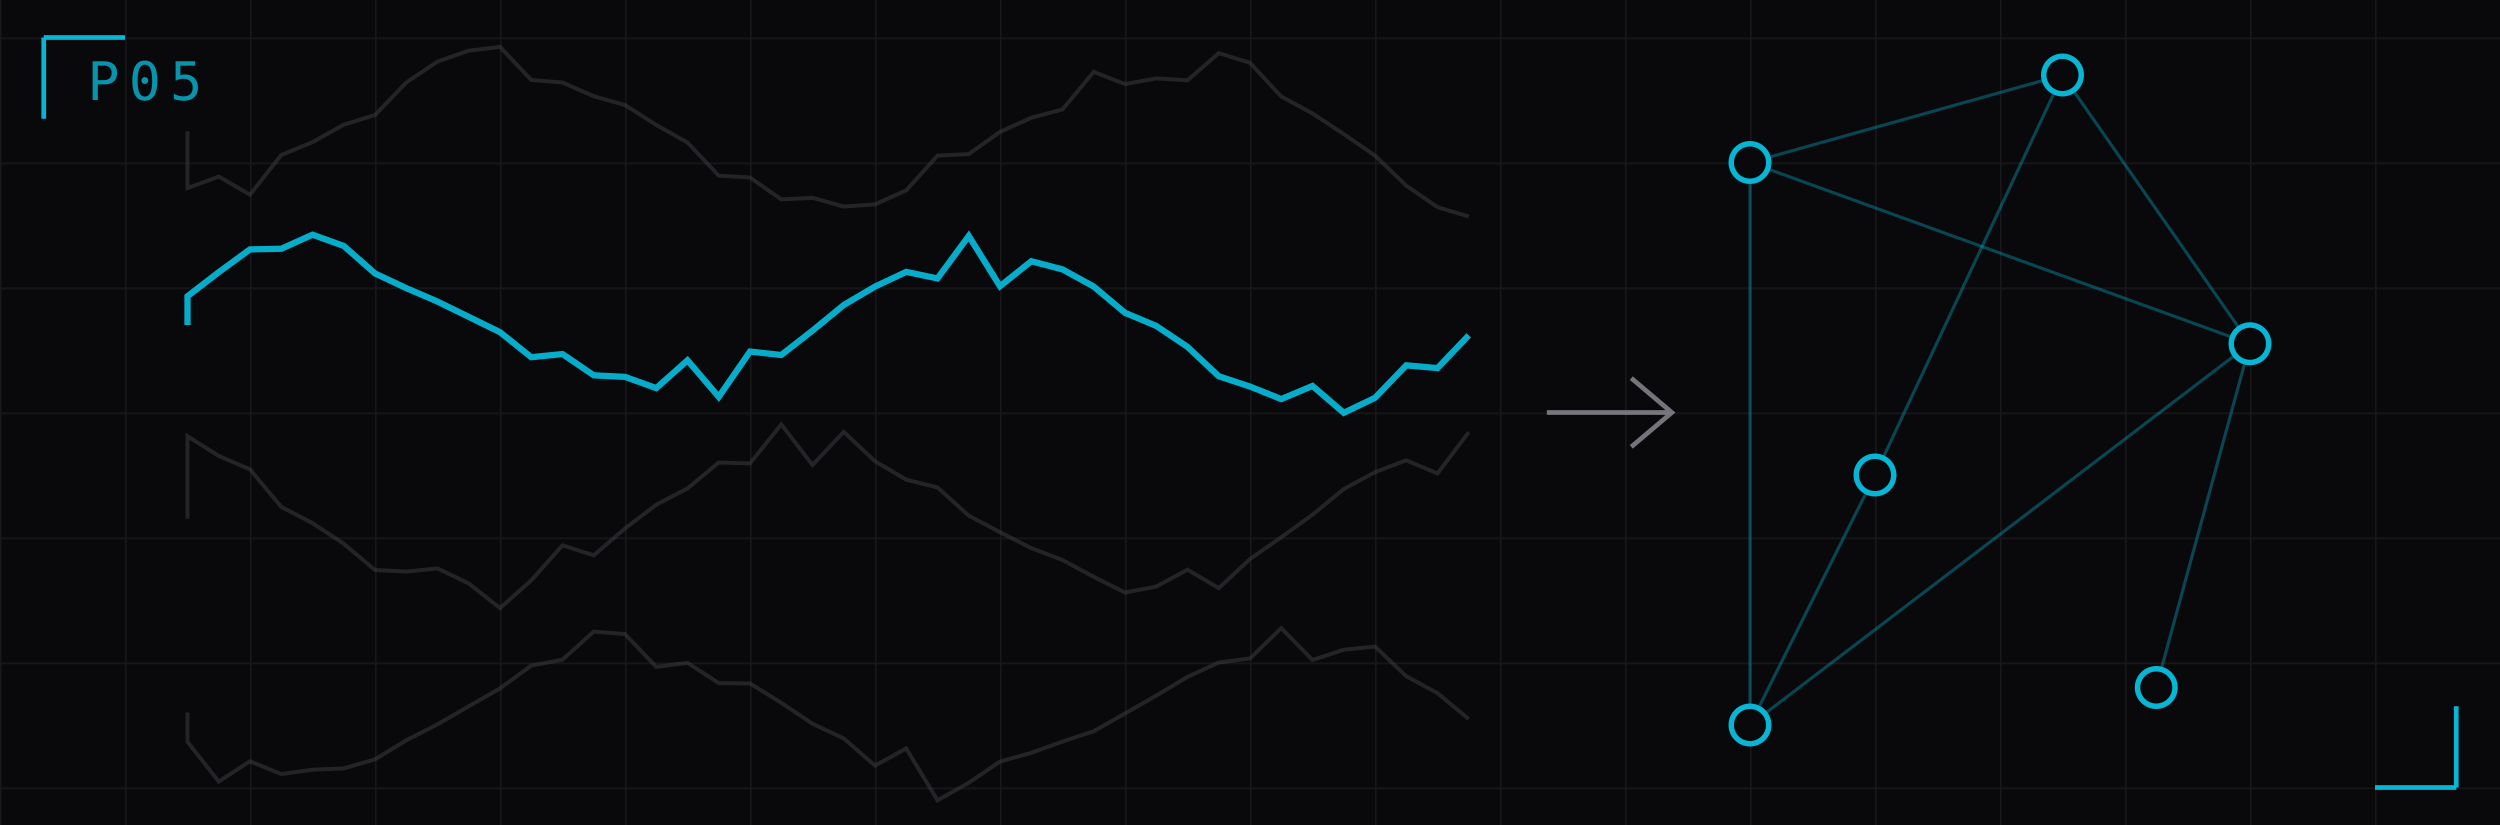
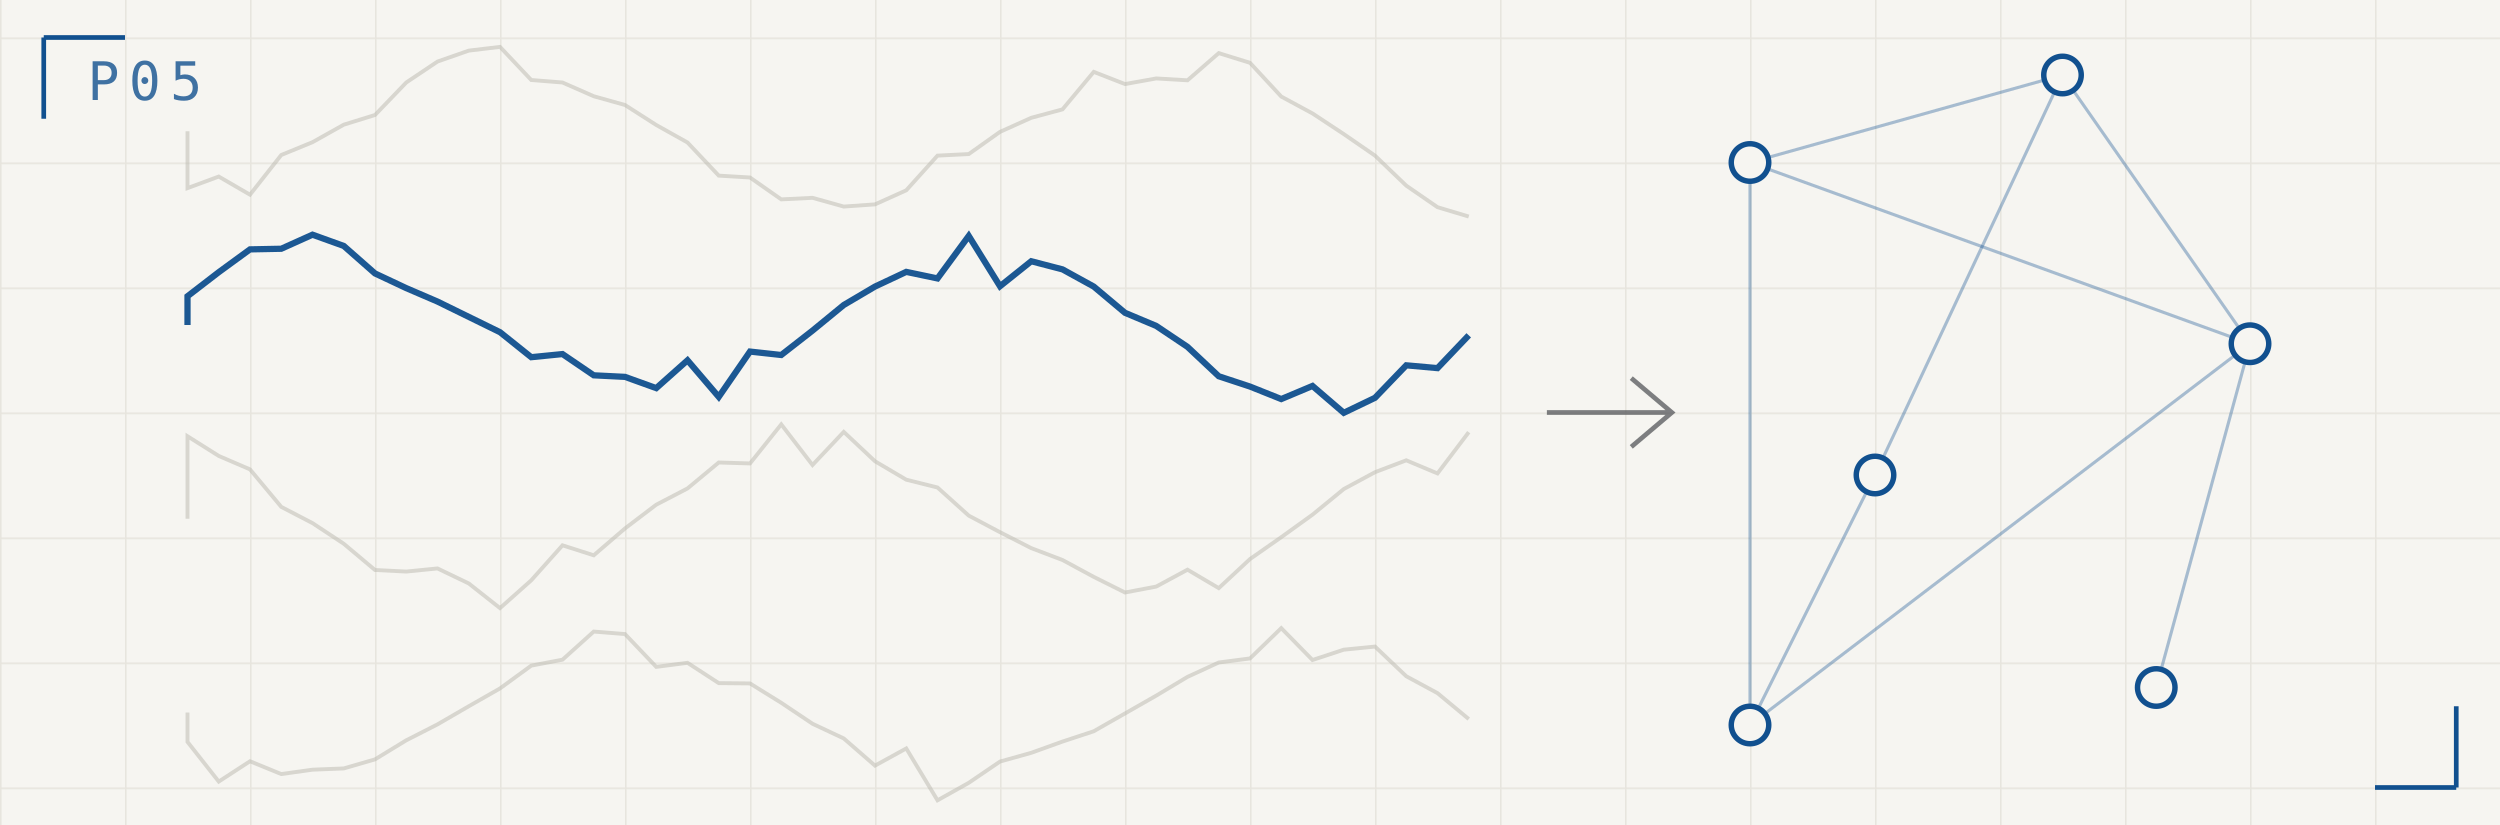
<svg xmlns="http://www.w3.org/2000/svg" viewBox="0 68 800 264" width="800" height="264" role="img" aria-label="GRIDS_TO_GRAPHS">
  <defs>
    <pattern id="g" width="40" height="40" patternUnits="userSpaceOnUse">
-       <path d="M 40 0 L 0 0 0 40" fill="none" stroke="#18181b" stroke-width="1" />
+       <path d="M 40 0 L 0 0 0 40" fill="none" stroke="#e7e5de" stroke-width="1" />
    </pattern>
  </defs>
-   <rect x="0" y="68" width="800" height="264" fill="#09090b" />
+   <rect x="0" y="68" width="800" height="264" fill="#f6f5f1" />
  <rect x="0" y="68" width="800" height="264" fill="url(#g)" />
-   <path d="M 60 110 L 60 128.2 L 70 124.5 L 80 130.3 L 90 117.6 L 100 113.5 L 110 107.9 L 120 104.8 L 130 94.4 L 140 87.7 L 150 84.2 L 160 83.0 L 170 93.6 L 180 94.4 L 190 98.8 L 200 101.6 L 210 108.0 L 220 113.6 L 230 124.2 L 240 124.8 L 250 131.8 L 260 131.3 L 270 134.1 L 280 133.4 L 290 128.9 L 300 117.8 L 310 117.3 L 320 110.2 L 330 105.7 L 340 103.0 L 350 91.0 L 360 94.9 L 370 93.1 L 380 93.7 L 390 85.0 L 400 88.1 L 410 98.9 L 420 104.3 L 430 110.9 L 440 117.8 L 450 127.4 L 460 134.3 L 470 137.3" fill="none" stroke="#3f3f46" stroke-width="1.25" opacity="0.5" />
-   <path d="M 60 172 L 60 162.8 L 70 155.1 L 80 147.8 L 90 147.6 L 100 143.1 L 110 146.7 L 120 155.5 L 130 160.2 L 140 164.5 L 150 169.4 L 160 174.3 L 170 182.3 L 180 181.3 L 190 188.1 L 200 188.6 L 210 192.2 L 220 183.3 L 230 195.0 L 240 180.5 L 250 181.6 L 260 173.8 L 270 165.6 L 280 159.7 L 290 155.0 L 300 157.1 L 310 143.5 L 320 159.6 L 330 151.6 L 340 154.2 L 350 159.7 L 360 168.1 L 370 172.3 L 380 179.0 L 390 188.4 L 400 191.7 L 410 195.7 L 420 191.5 L 430 200.1 L 440 195.3 L 450 184.9 L 460 185.8 L 470 175.3" fill="none" stroke="#06b6d4" stroke-width="2" opacity="0.95" />
-   <path d="M 60 234 L 60 207.6 L 70 213.9 L 80 218.2 L 90 230.2 L 100 235.4 L 110 242.0 L 120 250.4 L 130 250.9 L 140 249.9 L 150 254.7 L 160 262.6 L 170 253.7 L 180 242.5 L 190 245.7 L 200 237.1 L 210 229.5 L 220 224.3 L 230 216.0 L 240 216.3 L 250 203.8 L 260 216.8 L 270 206.2 L 280 215.6 L 290 221.5 L 300 224.0 L 310 233.0 L 320 238.3 L 330 243.4 L 340 247.2 L 350 252.6 L 360 257.6 L 370 255.7 L 380 250.3 L 390 256.2 L 400 246.9 L 410 239.9 L 420 232.7 L 430 224.5 L 440 219.1 L 450 215.3 L 460 219.5 L 470 206.3" fill="none" stroke="#3f3f46" stroke-width="1.25" opacity="0.5" />
-   <path d="M 60 296 L 60 305.4 L 70 318.1 L 80 311.6 L 90 315.7 L 100 314.3 L 110 313.9 L 120 311.0 L 130 304.9 L 140 299.8 L 150 294.0 L 160 288.3 L 170 281.0 L 180 279.1 L 190 270.1 L 200 270.9 L 210 281.4 L 220 280.1 L 230 286.6 L 240 286.7 L 250 292.9 L 260 299.6 L 270 304.3 L 280 313.0 L 290 307.5 L 300 324.1 L 310 318.5 L 320 311.7 L 330 308.9 L 340 305.3 L 350 302.0 L 360 296.3 L 370 290.6 L 380 284.6 L 390 280.0 L 400 278.7 L 410 269.0 L 420 279.2 L 430 275.9 L 440 274.9 L 450 284.4 L 460 289.8 L 470 298.1" fill="none" stroke="#3f3f46" stroke-width="1.25" opacity="0.5" />
-   <line x1="560" y1="120" x2="660" y2="92" stroke="#06b6d4" stroke-width="1" opacity="0.35" />
-   <line x1="560" y1="120" x2="720" y2="178" stroke="#06b6d4" stroke-width="1" opacity="0.35" />
-   <line x1="560" y1="120" x2="560" y2="300" stroke="#06b6d4" stroke-width="1" opacity="0.35" />
-   <line x1="660" y1="92" x2="720" y2="178" stroke="#06b6d4" stroke-width="1" opacity="0.35" />
-   <line x1="660" y1="92" x2="600" y2="220" stroke="#06b6d4" stroke-width="1" opacity="0.35" />
-   <line x1="720" y1="178" x2="690" y2="288" stroke="#06b6d4" stroke-width="1" opacity="0.35" />
-   <line x1="720" y1="178" x2="560" y2="300" stroke="#06b6d4" stroke-width="1" opacity="0.35" />
-   <line x1="600" y1="220" x2="560" y2="300" stroke="#06b6d4" stroke-width="1" opacity="0.35" />
-   <circle cx="560" cy="120" r="6" fill="#09090b" stroke="#06b6d4" stroke-width="1.75" />
-   <circle cx="660" cy="92" r="6" fill="#09090b" stroke="#06b6d4" stroke-width="1.75" />
-   <circle cx="720" cy="178" r="6" fill="#09090b" stroke="#06b6d4" stroke-width="1.75" />
-   <circle cx="600" cy="220" r="6" fill="#09090b" stroke="#06b6d4" stroke-width="1.75" />
-   <circle cx="690" cy="288" r="6" fill="#09090b" stroke="#06b6d4" stroke-width="1.75" />
-   <circle cx="560" cy="300" r="6" fill="#09090b" stroke="#06b6d4" stroke-width="1.75" />
-   <path d="M 495 200 L 535 200 M 522 189 L 535 200 L 522 211" fill="none" stroke="#a1a1aa" stroke-width="1.5" opacity="0.7" />
-   <text x="28" y="100" font-family="ui-monospace,SFMono-Regular,Menlo,monospace" font-size="17" fill="#06b6d4" letter-spacing="3" opacity="0.8">P05</text>
-   <path d="M 14 80 h 26 M 14 80 v 26" stroke="#06b6d4" stroke-width="1.5" fill="none" />
-   <path d="M 786 320 h -26 M 786 320 v -26" stroke="#06b6d4" stroke-width="1.5" fill="none" />
+   <path d="M 60 110 L 60 128.2 L 70 124.5 L 80 130.3 L 90 117.6 L 100 113.5 L 110 107.9 L 120 104.8 L 130 94.4 L 140 87.7 L 150 84.2 L 160 83.0 L 170 93.6 L 180 94.4 L 190 98.8 L 200 101.6 L 210 108.0 L 220 113.6 L 230 124.2 L 240 124.8 L 250 131.8 L 260 131.3 L 270 134.1 L 280 133.4 L 290 128.9 L 300 117.8 L 310 117.3 L 320 110.2 L 330 105.7 L 340 103.0 L 350 91.0 L 360 94.9 L 370 93.1 L 380 93.7 L 390 85.0 L 400 88.1 L 410 98.9 L 420 104.3 L 430 110.9 L 440 117.8 L 450 127.4 L 460 134.3 L 470 137.3" fill="none" stroke="#b9b7ae" stroke-width="1.25" opacity="0.5" />
+   <path d="M 60 172 L 60 162.8 L 70 155.1 L 80 147.8 L 90 147.6 L 100 143.1 L 110 146.7 L 120 155.5 L 130 160.2 L 140 164.5 L 150 169.4 L 160 174.3 L 170 182.3 L 180 181.3 L 190 188.1 L 200 188.6 L 210 192.2 L 220 183.3 L 230 195.0 L 240 180.5 L 250 181.6 L 260 173.8 L 270 165.6 L 280 159.7 L 290 155.0 L 300 157.1 L 310 143.5 L 320 159.6 L 330 151.6 L 340 154.2 L 350 159.7 L 360 168.1 L 370 172.3 L 380 179.0 L 390 188.4 L 400 191.7 L 410 195.7 L 420 191.5 L 430 200.1 L 440 195.3 L 450 184.9 L 460 185.8 L 470 175.3" fill="none" stroke="#11508f" stroke-width="2" opacity="0.95" />
+   <path d="M 60 234 L 60 207.6 L 70 213.9 L 80 218.2 L 90 230.2 L 100 235.4 L 110 242.0 L 120 250.4 L 130 250.9 L 140 249.9 L 150 254.7 L 160 262.6 L 170 253.7 L 180 242.5 L 190 245.7 L 200 237.1 L 210 229.5 L 220 224.3 L 230 216.0 L 240 216.3 L 250 203.8 L 260 216.8 L 270 206.2 L 280 215.6 L 290 221.5 L 300 224.0 L 310 233.0 L 320 238.3 L 330 243.4 L 340 247.2 L 350 252.6 L 360 257.6 L 370 255.7 L 380 250.3 L 390 256.2 L 400 246.9 L 410 239.9 L 420 232.7 L 430 224.5 L 440 219.1 L 450 215.3 L 460 219.5 L 470 206.3" fill="none" stroke="#b9b7ae" stroke-width="1.25" opacity="0.5" />
+   <path d="M 60 296 L 60 305.4 L 70 318.1 L 80 311.6 L 90 315.7 L 100 314.3 L 110 313.9 L 120 311.0 L 130 304.9 L 140 299.8 L 150 294.0 L 160 288.3 L 170 281.0 L 180 279.1 L 190 270.1 L 200 270.9 L 210 281.4 L 220 280.1 L 230 286.6 L 240 286.7 L 250 292.9 L 260 299.6 L 270 304.3 L 280 313.0 L 290 307.5 L 300 324.1 L 310 318.5 L 320 311.7 L 330 308.9 L 340 305.3 L 350 302.0 L 360 296.3 L 370 290.6 L 380 284.6 L 390 280.0 L 400 278.7 L 410 269.0 L 420 279.2 L 430 275.9 L 440 274.9 L 450 284.4 L 460 289.8 L 470 298.1" fill="none" stroke="#b9b7ae" stroke-width="1.25" opacity="0.5" />
+   <line x1="560" y1="120" x2="660" y2="92" stroke="#11508f" stroke-width="1" opacity="0.35" />
+   <line x1="560" y1="120" x2="720" y2="178" stroke="#11508f" stroke-width="1" opacity="0.35" />
+   <line x1="560" y1="120" x2="560" y2="300" stroke="#11508f" stroke-width="1" opacity="0.35" />
+   <line x1="660" y1="92" x2="720" y2="178" stroke="#11508f" stroke-width="1" opacity="0.35" />
+   <line x1="660" y1="92" x2="600" y2="220" stroke="#11508f" stroke-width="1" opacity="0.35" />
+   <line x1="720" y1="178" x2="690" y2="288" stroke="#11508f" stroke-width="1" opacity="0.35" />
+   <line x1="720" y1="178" x2="560" y2="300" stroke="#11508f" stroke-width="1" opacity="0.35" />
+   <line x1="600" y1="220" x2="560" y2="300" stroke="#11508f" stroke-width="1" opacity="0.35" />
+   <circle cx="560" cy="120" r="6" fill="#f6f5f1" stroke="#11508f" stroke-width="1.75" />
+   <circle cx="660" cy="92" r="6" fill="#f6f5f1" stroke="#11508f" stroke-width="1.75" />
+   <circle cx="720" cy="178" r="6" fill="#f6f5f1" stroke="#11508f" stroke-width="1.75" />
+   <circle cx="600" cy="220" r="6" fill="#f6f5f1" stroke="#11508f" stroke-width="1.75" />
+   <circle cx="690" cy="288" r="6" fill="#f6f5f1" stroke="#11508f" stroke-width="1.75" />
+   <circle cx="560" cy="300" r="6" fill="#f6f5f1" stroke="#11508f" stroke-width="1.75" />
+   <path d="M 495 200 L 535 200 M 522 189 L 535 200 L 522 211" fill="none" stroke="#4a4c50" stroke-width="1.5" opacity="0.7" />
+   <text x="28" y="100" font-family="ui-monospace,SFMono-Regular,Menlo,monospace" font-size="17" fill="#11508f" letter-spacing="3" opacity="0.8">P05</text>
+   <path d="M 14 80 h 26 M 14 80 v 26" stroke="#11508f" stroke-width="1.5" fill="none" />
+   <path d="M 786 320 h -26 M 786 320 v -26" stroke="#11508f" stroke-width="1.5" fill="none" />
</svg>
